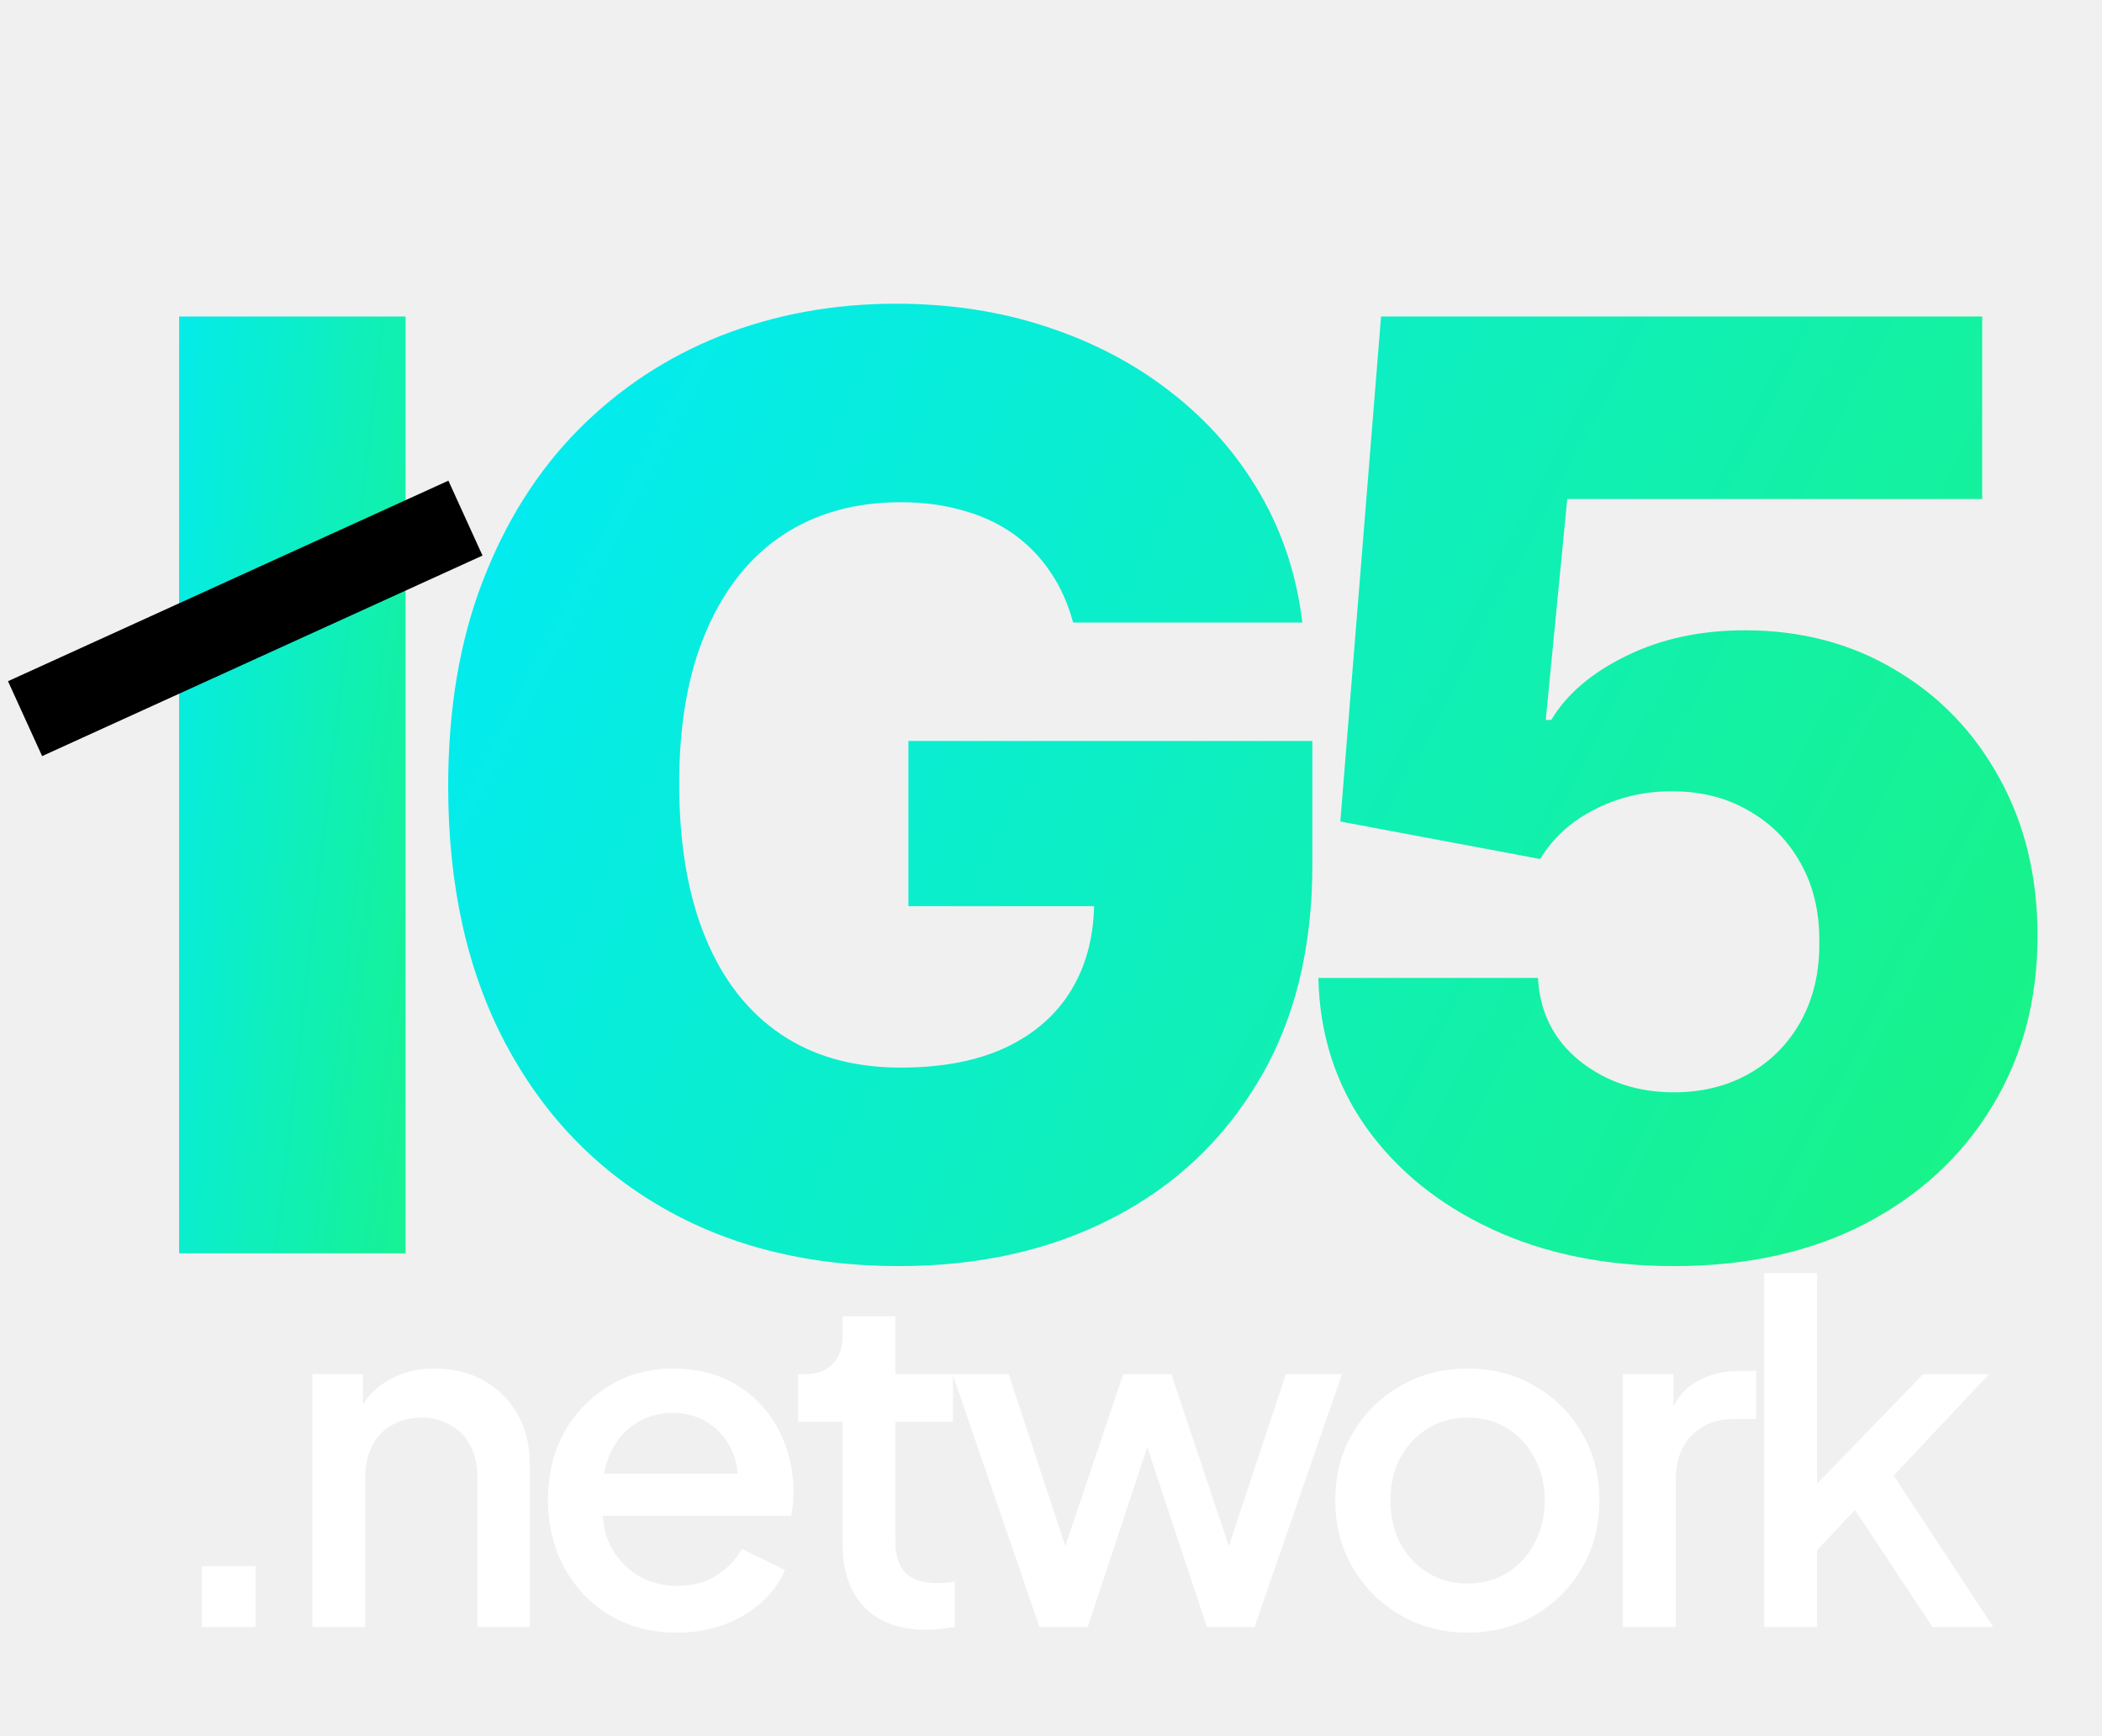
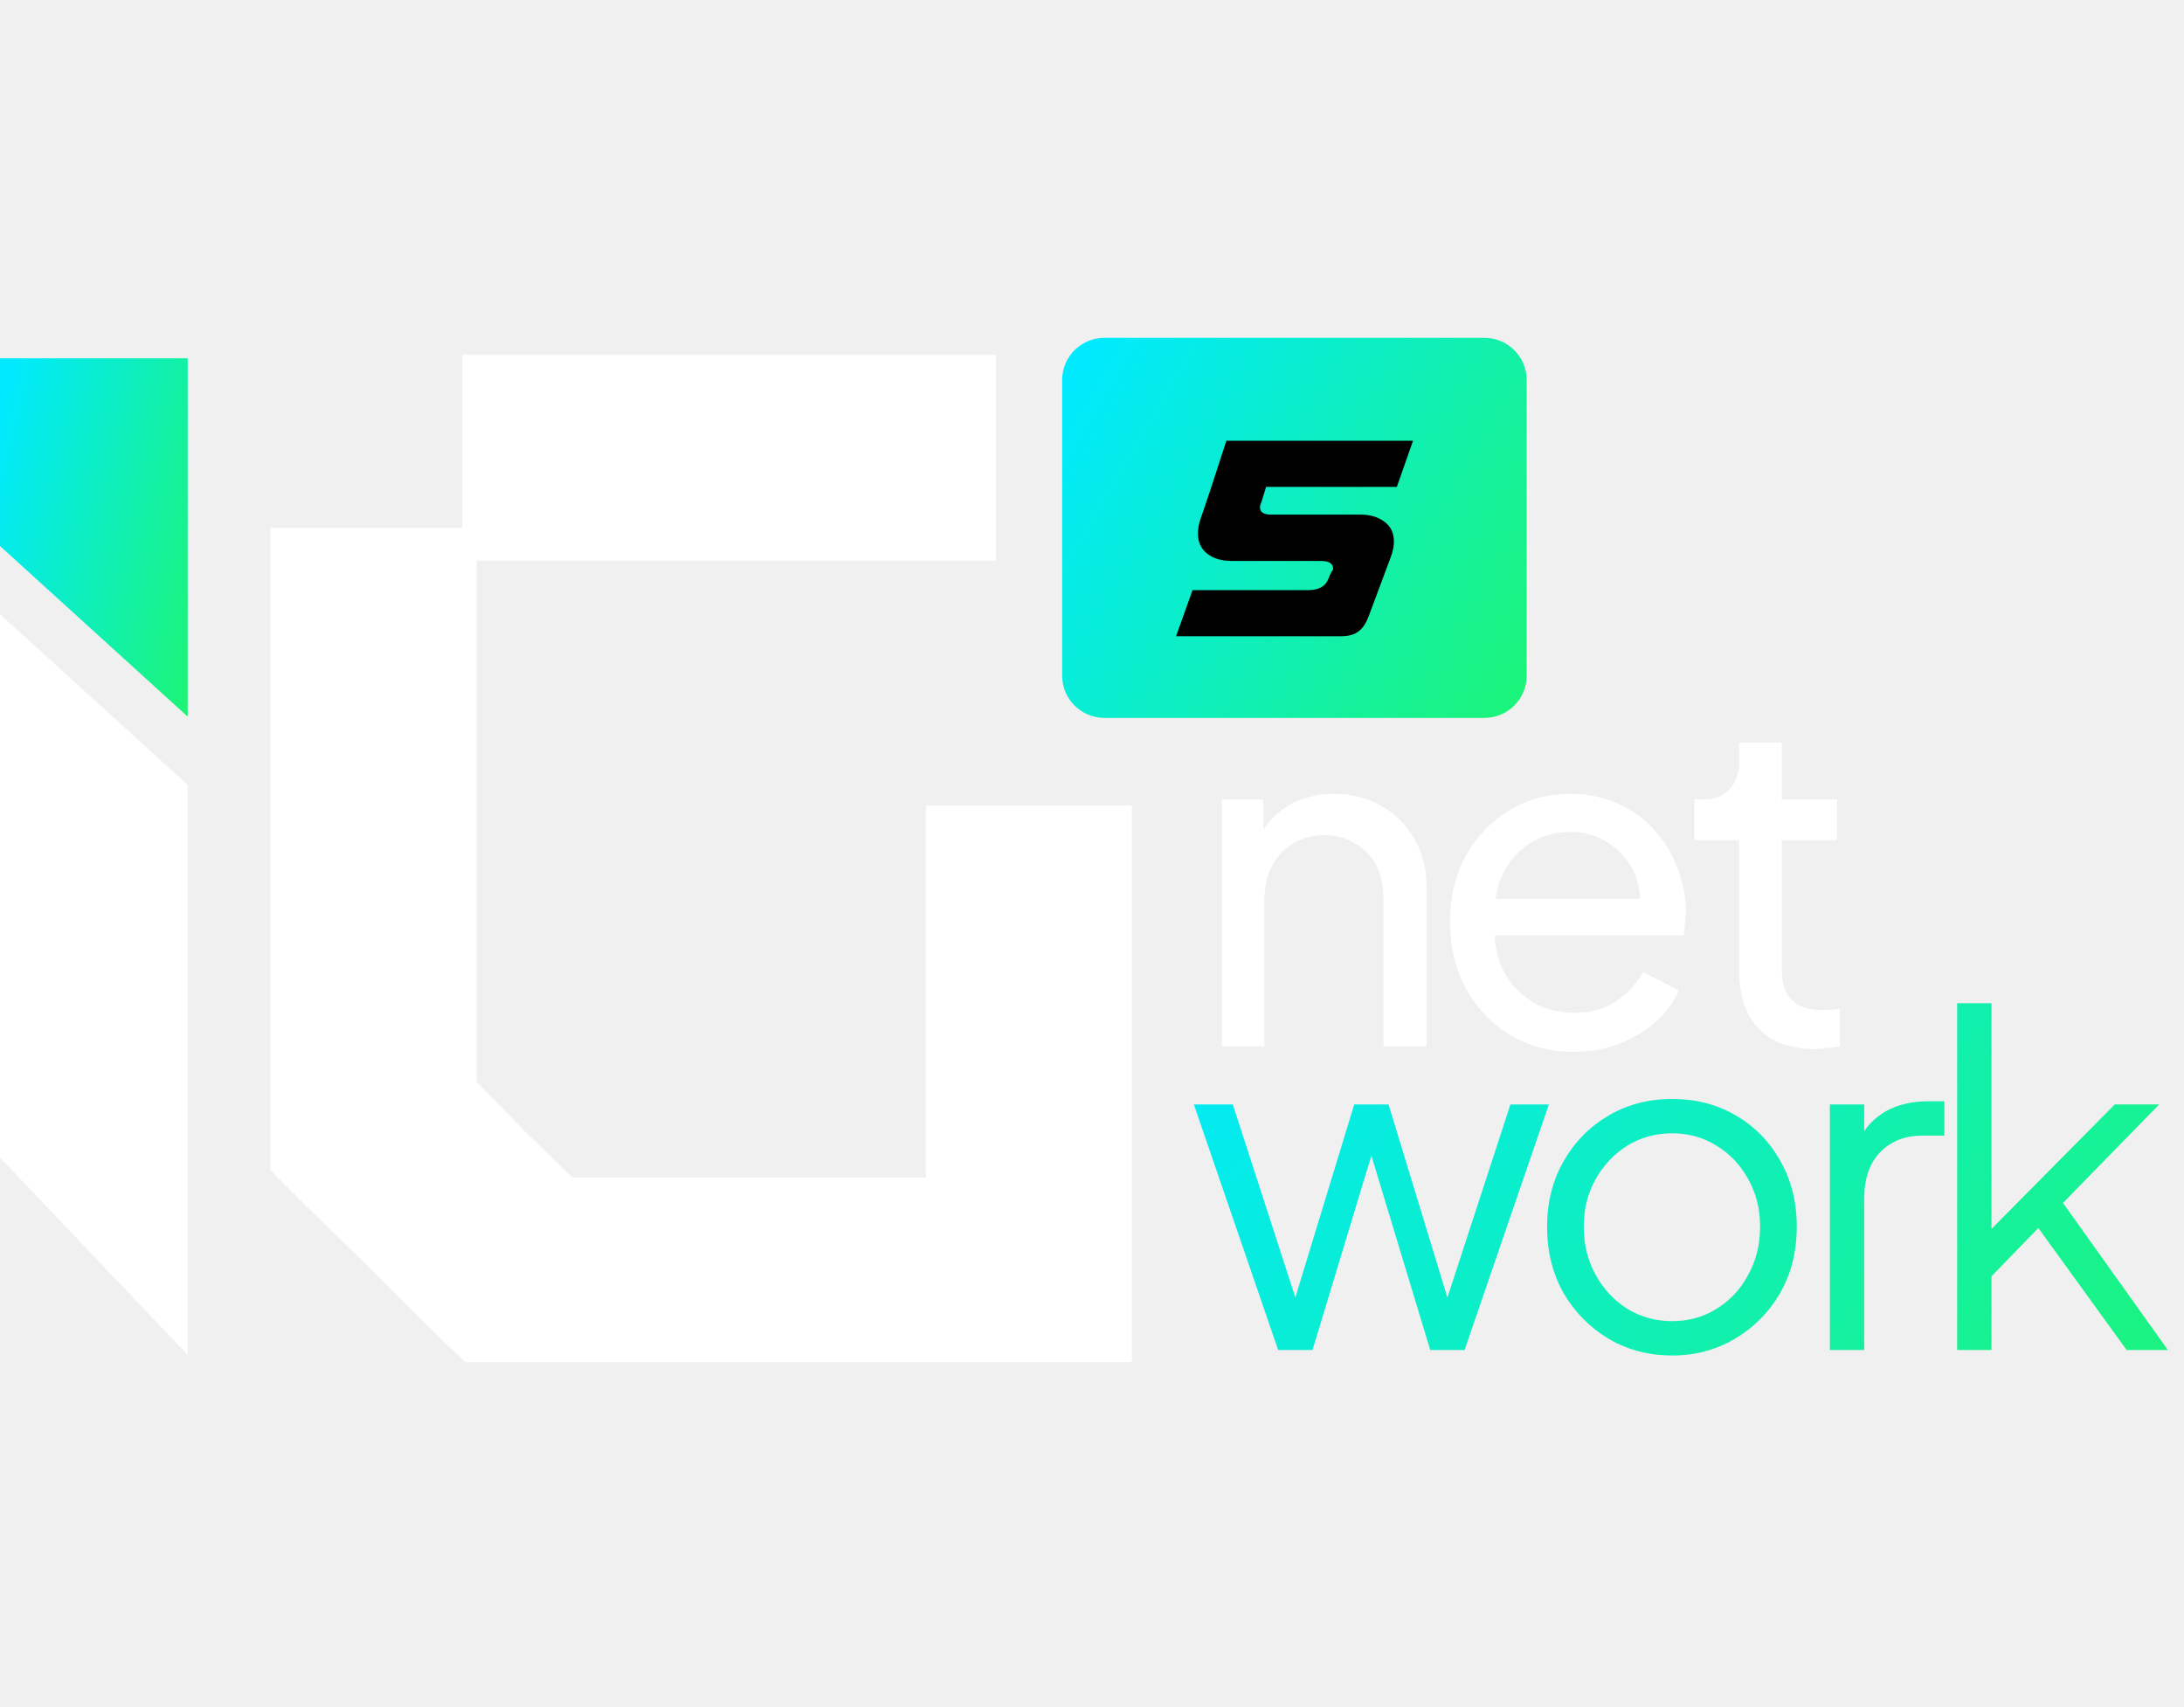
- <svg xmlns="http://www.w3.org/2000/svg" width="218" height="180" viewBox="0 0 218 180" fill="none">
-   <path d="M20.928 168.763V162.461H26.503V168.763H20.928ZM32.402 168.763V142.536H37.637V147.675L37.007 146.996C37.654 145.348 38.688 144.103 40.11 143.263C41.532 142.39 43.18 141.954 45.055 141.954C46.994 141.954 48.707 142.374 50.193 143.215C51.68 144.055 52.844 145.218 53.684 146.705C54.524 148.192 54.944 149.905 54.944 151.844V168.763H49.515V153.298C49.515 151.973 49.272 150.858 48.788 149.953C48.303 149.016 47.608 148.305 46.703 147.82C45.83 147.303 44.828 147.044 43.697 147.044C42.566 147.044 41.548 147.303 40.643 147.82C39.77 148.305 39.092 149.016 38.607 149.953C38.122 150.89 37.88 152.005 37.88 153.298V168.763H32.402ZM70.212 169.345C67.594 169.345 65.267 168.747 63.231 167.551C61.227 166.323 59.66 164.675 58.529 162.606C57.398 160.505 56.832 158.162 56.832 155.577C56.832 152.926 57.398 150.583 58.529 148.547C59.692 146.511 61.243 144.911 63.183 143.748C65.122 142.552 67.32 141.954 69.776 141.954C71.747 141.954 73.509 142.293 75.06 142.972C76.611 143.651 77.92 144.588 78.987 145.784C80.053 146.947 80.861 148.289 81.411 149.808C81.993 151.327 82.283 152.943 82.283 154.656C82.283 155.076 82.267 155.512 82.235 155.965C82.203 156.417 82.138 156.837 82.041 157.225H61.147V152.862H78.938L76.32 154.849C76.644 153.266 76.531 151.86 75.981 150.632C75.464 149.371 74.656 148.386 73.557 147.675C72.491 146.931 71.23 146.56 69.776 146.56C68.322 146.56 67.029 146.931 65.897 147.675C64.766 148.386 63.894 149.42 63.28 150.777C62.666 152.102 62.423 153.718 62.553 155.625C62.391 157.403 62.633 158.954 63.28 160.279C63.958 161.604 64.896 162.638 66.091 163.382C67.32 164.125 68.709 164.497 70.261 164.497C71.844 164.497 73.186 164.141 74.284 163.43C75.415 162.719 76.304 161.798 76.951 160.667L81.411 162.849C80.894 164.077 80.086 165.192 78.987 166.194C77.92 167.163 76.627 167.939 75.109 168.521C73.622 169.07 71.99 169.345 70.212 169.345ZM96.065 169.054C93.318 169.054 91.185 168.278 89.666 166.727C88.147 165.175 87.387 162.994 87.387 160.182V147.481H82.782V142.536H83.509C84.737 142.536 85.691 142.18 86.369 141.469C87.048 140.758 87.387 139.789 87.387 138.561V136.524H92.865V142.536H98.828V147.481H92.865V159.94C92.865 160.845 93.011 161.62 93.302 162.267C93.593 162.881 94.061 163.366 94.708 163.721C95.354 164.044 96.194 164.206 97.228 164.206C97.487 164.206 97.778 164.19 98.101 164.157C98.424 164.125 98.731 164.093 99.022 164.06V168.763C98.57 168.828 98.069 168.892 97.519 168.957C96.97 169.021 96.485 169.054 96.065 169.054ZM107.81 168.763L98.793 142.536H104.611L111.495 163.43H109.458L116.488 142.536H121.481L128.462 163.43H126.426L133.359 142.536H139.176L130.111 168.763H125.166L118.088 147.384H119.881L112.804 168.763H107.81ZM152.203 169.345C149.682 169.345 147.371 168.747 145.27 167.551C143.202 166.355 141.553 164.723 140.325 162.655C139.097 160.586 138.483 158.243 138.483 155.625C138.483 152.975 139.097 150.632 140.325 148.596C141.553 146.527 143.202 144.911 145.27 143.748C147.338 142.552 149.649 141.954 152.203 141.954C154.788 141.954 157.099 142.552 159.135 143.748C161.203 144.911 162.836 146.527 164.031 148.596C165.26 150.632 165.874 152.975 165.874 155.625C165.874 158.275 165.26 160.635 164.031 162.703C162.803 164.772 161.155 166.404 159.087 167.599C157.018 168.763 154.723 169.345 152.203 169.345ZM152.203 164.254C153.754 164.254 155.127 163.883 156.323 163.139C157.519 162.396 158.456 161.378 159.135 160.085C159.846 158.76 160.202 157.273 160.202 155.625C160.202 153.977 159.846 152.506 159.135 151.214C158.456 149.921 157.519 148.903 156.323 148.159C155.127 147.416 153.754 147.044 152.203 147.044C150.684 147.044 149.31 147.416 148.082 148.159C146.886 148.903 145.933 149.921 145.222 151.214C144.543 152.506 144.203 153.977 144.203 155.625C144.203 157.273 144.543 158.76 145.222 160.085C145.933 161.378 146.886 162.396 148.082 163.139C149.31 163.883 150.684 164.254 152.203 164.254ZM168.313 168.763V142.536H173.549V147.82L173.064 147.044C173.646 145.331 174.583 144.103 175.876 143.36C177.169 142.584 178.72 142.196 180.53 142.196H182.13V147.19H179.851C178.041 147.19 176.571 147.755 175.439 148.887C174.341 149.985 173.791 151.569 173.791 153.638V168.763H168.313ZM182.968 168.763V132.064H188.447V156.643L186.314 156.11L199.451 142.536H206.287L196.397 153.056L206.723 168.763H200.421L191.21 154.849L194.458 154.413L186.701 162.655L188.447 159.019V168.763H182.968Z" fill="white" />
-   <path d="M111.292 64.572C110.754 62.579 109.963 60.824 108.919 59.305C107.876 57.755 106.594 56.443 105.076 55.367C103.558 54.292 101.818 53.485 99.857 52.947C97.896 52.378 95.745 52.093 93.404 52.093C88.692 52.093 84.611 53.232 81.163 55.51C77.747 57.787 75.106 61.108 73.24 65.473C71.374 69.807 70.441 75.073 70.441 81.273C70.441 87.504 71.342 92.818 73.145 97.215C74.948 101.611 77.558 104.964 80.974 107.273C84.39 109.582 88.533 110.737 93.404 110.737C97.706 110.737 101.344 110.041 104.317 108.649C107.322 107.226 109.599 105.217 111.149 102.624C112.699 100.03 113.474 96.978 113.474 93.466L117.839 93.988H94.211V76.86H136.106V89.718C136.106 98.417 134.256 105.866 130.555 112.065C126.886 118.265 121.825 123.025 115.372 126.347C108.951 129.668 101.565 131.328 93.215 131.328C83.947 131.328 75.802 129.32 68.78 125.303C61.758 121.286 56.286 115.561 52.364 108.127C48.441 100.662 46.48 91.806 46.48 81.558C46.48 73.587 47.666 66.517 50.039 60.349C52.411 54.15 55.716 48.899 59.955 44.597C64.225 40.295 69.159 37.037 74.758 34.823C80.388 32.609 86.446 31.502 92.93 31.502C98.56 31.502 103.795 32.309 108.635 33.922C113.506 35.535 117.808 37.812 121.54 40.754C125.304 43.696 128.356 47.191 130.697 51.239C133.038 55.288 134.493 59.732 135.062 64.572H111.292ZM173.596 131.328C166.51 131.328 160.216 130.047 154.712 127.485C149.208 124.923 144.859 121.396 141.664 116.905C138.501 112.413 136.856 107.257 136.73 101.437H159.504C159.694 105.012 161.149 107.89 163.869 110.073C166.589 112.224 169.831 113.299 173.596 113.299C176.537 113.299 179.147 112.651 181.424 111.354C183.702 110.057 185.489 108.238 186.786 105.897C188.082 103.525 188.715 100.805 188.683 97.737C188.715 94.605 188.067 91.869 186.738 89.528C185.441 87.188 183.638 85.369 181.329 84.072C179.052 82.744 176.426 82.079 173.453 82.079C170.638 82.048 167.965 82.665 165.435 83.93C162.936 85.195 161.038 86.919 159.741 89.102L139.007 85.211L143.23 32.83H205.574V51.761H162.541L160.311 74.678H160.88C162.493 71.989 165.087 69.775 168.661 68.035C172.267 66.264 176.363 65.378 180.95 65.378C186.77 65.378 191.957 66.739 196.512 69.459C201.098 72.147 204.704 75.88 207.33 80.656C209.987 85.432 211.315 90.904 211.315 97.072C211.315 103.746 209.734 109.661 206.571 114.817C203.439 119.973 199.042 124.022 193.381 126.963C187.75 129.873 181.155 131.328 173.596 131.328Z" fill="url(#paint0_linear_4_3)" />
-   <path d="M42.062 32.83V130H18.576V32.83H42.062Z" fill="url(#paint1_linear_4_3)" />
-   <rect x="0.83" y="70.659" width="50.187" height="8.536" transform="rotate(-24.4862 0.829834 70.6594)" fill="black" />
+ <svg xmlns="http://www.w3.org/2000/svg" width="128" height="100" viewBox="0 0 128 100" fill="none">
+   <path d="M66.338 47.209V79.832C65.555 79.832 64.157 79.832 62.145 79.832C60.132 79.832 57.784 79.832 55.1 79.832C52.472 79.832 49.705 79.832 46.797 79.832C43.89 79.832 41.095 79.832 38.411 79.832C35.783 79.832 33.463 79.832 31.45 79.832C29.437 79.832 28.04 79.832 27.257 79.832C26.922 79.497 26.195 78.798 25.076 77.736C23.958 76.618 22.784 75.443 21.554 74.213C20.324 72.983 19.15 71.837 18.032 70.775C16.914 69.657 16.187 68.93 15.851 68.594V30.939H27.089V20.792H58.371V32.868C57.756 32.868 56.665 32.868 55.1 32.868C53.535 32.868 51.717 32.868 49.649 32.868C47.58 32.868 45.4 32.868 43.107 32.868C40.871 32.868 38.718 32.868 36.65 32.868C34.581 32.868 32.764 32.868 31.199 32.868C29.633 32.868 28.543 32.868 27.928 32.868V63.395C28.878 64.345 29.801 65.296 30.695 66.246C31.646 67.141 32.596 68.063 33.547 69.014H54.261V47.209H66.338Z" fill="white" />
+   <path d="M71.608 61.321V46.85H74.051V49.669L73.648 49.428C74.006 48.515 74.579 47.808 75.367 47.307C76.172 46.788 77.112 46.528 78.186 46.528C79.224 46.528 80.145 46.761 80.951 47.226C81.774 47.691 82.418 48.336 82.884 49.159C83.367 49.982 83.609 50.913 83.609 51.951V61.321H81.085V52.757C81.085 51.951 80.942 51.271 80.656 50.716C80.369 50.161 79.957 49.732 79.421 49.428C78.901 49.105 78.302 48.944 77.622 48.944C76.942 48.944 76.333 49.105 75.796 49.428C75.277 49.732 74.865 50.17 74.561 50.743C74.257 51.298 74.105 51.969 74.105 52.757V61.321H71.608ZM92.229 61.643C90.833 61.643 89.589 61.312 88.497 60.65C87.405 59.987 86.546 59.084 85.92 57.938C85.293 56.775 84.98 55.477 84.98 54.045C84.98 52.596 85.284 51.307 85.893 50.179C86.519 49.052 87.36 48.166 88.416 47.521C89.49 46.859 90.689 46.528 92.014 46.528C93.088 46.528 94.036 46.725 94.86 47.119C95.701 47.495 96.408 48.014 96.981 48.676C97.571 49.32 98.019 50.063 98.323 50.904C98.645 51.727 98.806 52.587 98.806 53.481C98.806 53.678 98.788 53.902 98.752 54.153C98.735 54.385 98.708 54.609 98.672 54.824H86.806V52.676H97.222L96.041 53.642C96.202 52.712 96.112 51.88 95.772 51.146C95.432 50.412 94.931 49.83 94.269 49.401C93.607 48.971 92.855 48.756 92.014 48.756C91.173 48.756 90.403 48.971 89.705 49.401C89.007 49.83 88.461 50.448 88.067 51.253C87.692 52.041 87.539 52.98 87.611 54.072C87.539 55.128 87.701 56.059 88.094 56.864C88.506 57.652 89.079 58.269 89.812 58.717C90.564 59.146 91.379 59.361 92.255 59.361C93.222 59.361 94.036 59.137 94.699 58.69C95.361 58.242 95.898 57.67 96.309 56.972L98.403 58.045C98.117 58.708 97.67 59.316 97.061 59.871C96.471 60.408 95.763 60.838 94.94 61.16C94.135 61.482 93.231 61.643 92.229 61.643ZM106.33 61.482C104.916 61.482 103.825 61.079 103.055 60.274C102.303 59.468 101.927 58.332 101.927 56.864V49.24H99.296V46.85H99.833C100.478 46.85 100.988 46.653 101.364 46.26C101.739 45.866 101.927 45.347 101.927 44.703V43.521H104.424V46.85H107.673V49.24H104.424V56.784C104.424 57.267 104.496 57.688 104.639 58.045C104.8 58.403 105.06 58.69 105.417 58.905C105.775 59.101 106.25 59.2 106.84 59.2C106.966 59.2 107.118 59.191 107.297 59.173C107.494 59.155 107.673 59.137 107.834 59.119V61.321C107.601 61.374 107.342 61.41 107.055 61.428C106.769 61.464 106.527 61.482 106.33 61.482Z" fill="white" />
+   <path d="M74.91 79.121L69.97 64.731H72.252L76.333 77.322H75.528L79.367 64.731H81.38L85.219 77.322H84.414L88.522 64.731H90.777L85.837 79.121H83.823L80.092 66.798H80.656L76.924 79.121H74.91ZM98.002 79.443C96.641 79.443 95.406 79.121 94.297 78.477C93.187 77.814 92.301 76.919 91.639 75.792C90.995 74.646 90.672 73.349 90.672 71.899C90.672 70.467 90.995 69.187 91.639 68.06C92.283 66.932 93.151 66.046 94.243 65.402C95.353 64.74 96.606 64.409 98.002 64.409C99.398 64.409 100.642 64.731 101.733 65.375C102.843 66.019 103.711 66.905 104.338 68.033C104.982 69.16 105.304 70.449 105.304 71.899C105.304 73.367 104.973 74.673 104.311 75.819C103.648 76.946 102.762 77.832 101.653 78.477C100.561 79.121 99.344 79.443 98.002 79.443ZM98.002 77.429C98.968 77.429 99.836 77.188 100.606 76.705C101.393 76.221 102.011 75.559 102.458 74.718C102.924 73.877 103.156 72.937 103.156 71.899C103.156 70.861 102.924 69.93 102.458 69.107C102.011 68.284 101.393 67.63 100.606 67.147C99.836 66.664 98.968 66.422 98.002 66.422C97.035 66.422 96.158 66.664 95.371 67.147C94.601 67.63 93.984 68.284 93.518 69.107C93.053 69.93 92.82 70.861 92.82 71.899C92.82 72.937 93.053 73.877 93.518 74.718C93.984 75.559 94.601 76.221 95.371 76.705C96.158 77.188 97.035 77.429 98.002 77.429ZM107.244 79.121V64.731H109.258V67.093L108.989 66.744C109.329 66.064 109.84 65.527 110.52 65.133C111.218 64.74 112.059 64.543 113.043 64.543H113.956V66.556H112.694C111.656 66.556 110.824 66.879 110.198 67.523C109.571 68.167 109.258 69.08 109.258 70.261V79.121H107.244ZM114.705 79.121V58.798H116.718V73.026L115.859 72.892L123.94 64.731H126.544L120.907 70.503L127.055 79.121H124.638L118.866 71.147L120.155 71.255L116.047 75.496L116.718 73.832V79.121H114.705Z" fill="url(#paint0_linear_21_310)" />
+   <rect x="62.25" y="19.8" width="27.225" height="22.275" rx="2.475" fill="url(#paint1_linear_21_310)" />
+   <path d="M82.815 25.831L81.867 28.534H74.204C73.993 29.234 73.883 29.579 73.873 29.569C73.854 29.617 73.844 29.67 73.844 29.727C73.844 30.015 74.06 30.159 74.491 30.159H79.71C80.295 30.159 80.769 30.297 81.133 30.575C81.507 30.844 81.694 31.232 81.694 31.74C81.694 32.008 81.636 32.301 81.522 32.617C81.234 33.393 80.812 34.524 80.256 36.01C80.103 36.441 79.921 36.748 79.71 36.93C79.451 37.17 79.087 37.289 78.617 37.289H68.927L69.891 34.587H76.662C77.276 34.587 77.668 34.376 77.841 33.954C77.985 33.59 78.076 33.417 78.114 33.436C78.124 33.398 78.129 33.36 78.129 33.321C78.129 33.024 77.884 32.876 77.395 32.876H72.177C71.602 32.876 71.137 32.742 70.782 32.473C70.399 32.186 70.207 31.783 70.207 31.265C70.207 30.997 70.26 30.71 70.365 30.403C70.72 29.387 71.223 27.863 71.875 25.831H82.815Z" fill="black" />
+   <path d="M0 21H11V42L0 32V21Z" fill="url(#paint2_linear_21_310)" />
+   <path d="M11 46V79.409L0 67.844V36L11 46Z" fill="white" />
  <defs>
-     <linearGradient id="paint0_linear_4_3" x1="30.674" y1="40.945" x2="264.793" y2="163.701" gradientUnits="userSpaceOnUse">
+     <linearGradient id="paint0_linear_21_310" x1="66.564" y1="59.714" x2="125.125" y2="107.655" gradientUnits="userSpaceOnUse">
      <stop stop-color="#00EAFF" />
      <stop offset="1" stop-color="#22F65B" />
    </linearGradient>
-     <linearGradient id="paint1_linear_4_3" x1="9.129" y1="40.945" x2="74.031" y2="48.443" gradientUnits="userSpaceOnUse">
+     <linearGradient id="paint1_linear_21_310" x1="60.789" y1="25.43" x2="94.948" y2="45.466" gradientUnits="userSpaceOnUse">
+       <stop stop-color="#00EAFF" />
+       <stop offset="1" stop-color="#22F65B" />
+     </linearGradient>
+     <linearGradient id="paint2_linear_21_310" x1="-0.59" y1="26.308" x2="16.857" y2="30.694" gradientUnits="userSpaceOnUse">
      <stop stop-color="#00EAFF" />
      <stop offset="1" stop-color="#22F65B" />
    </linearGradient>
  </defs>
</svg>
